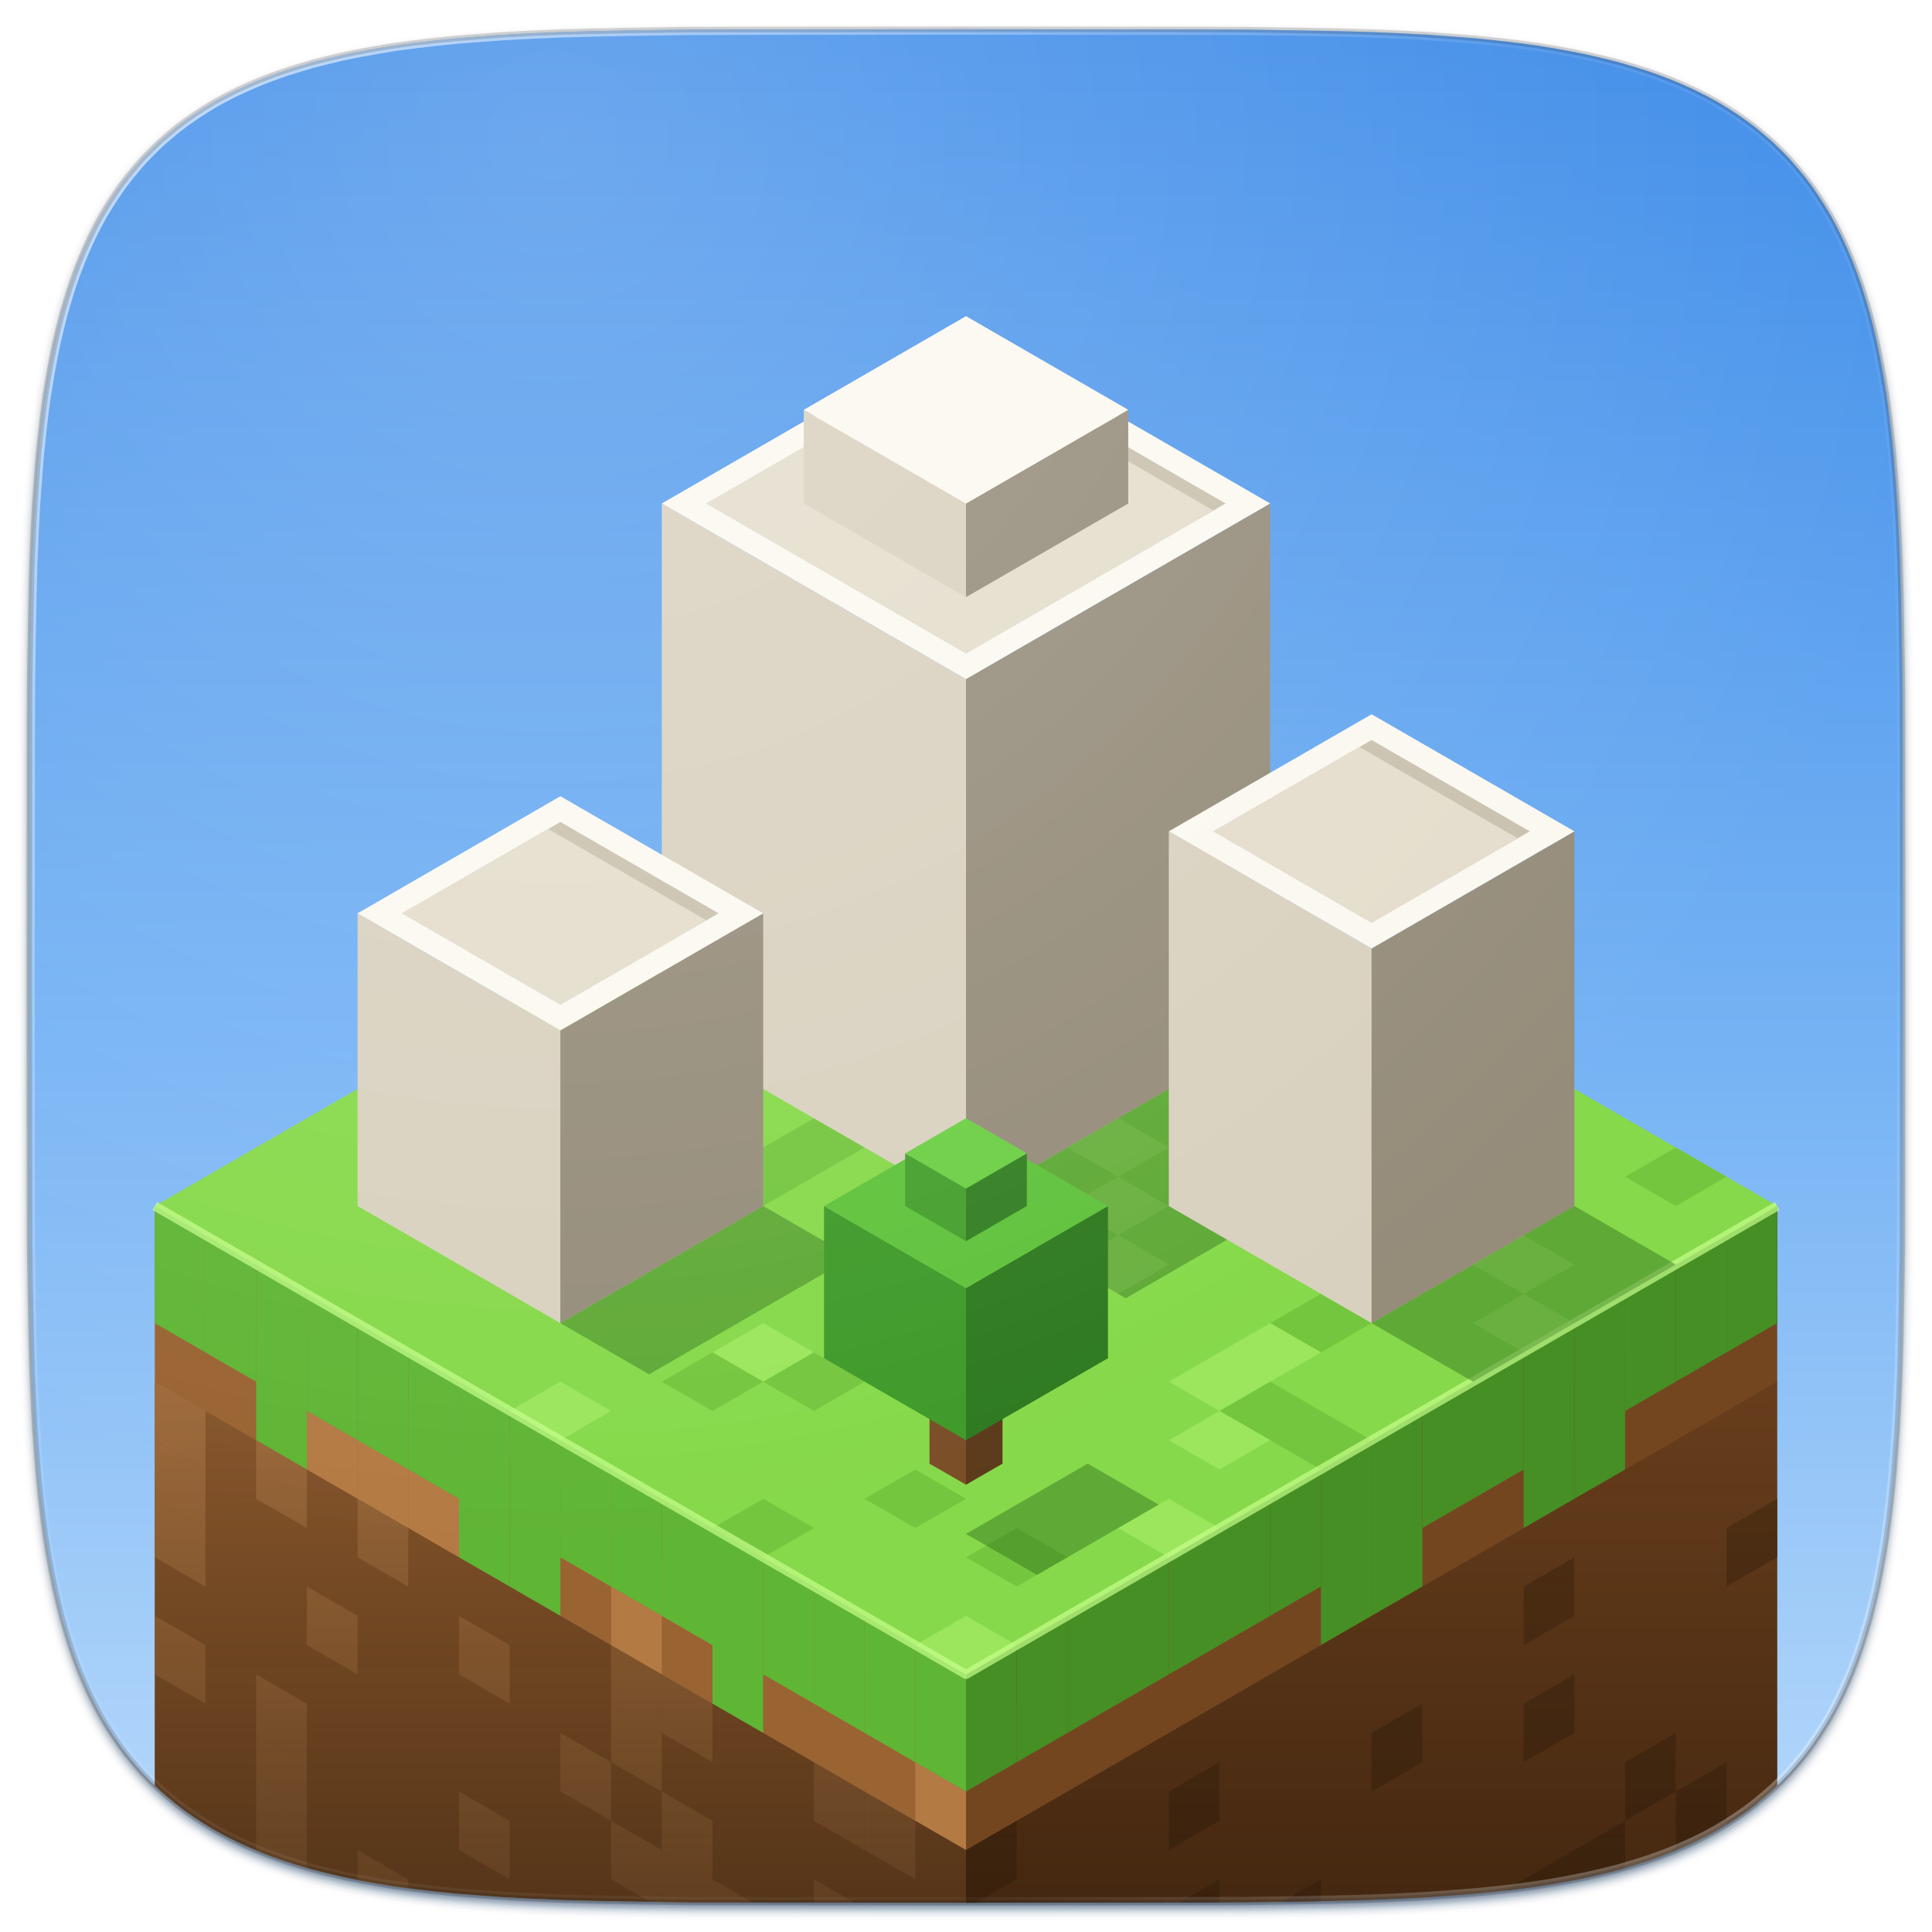
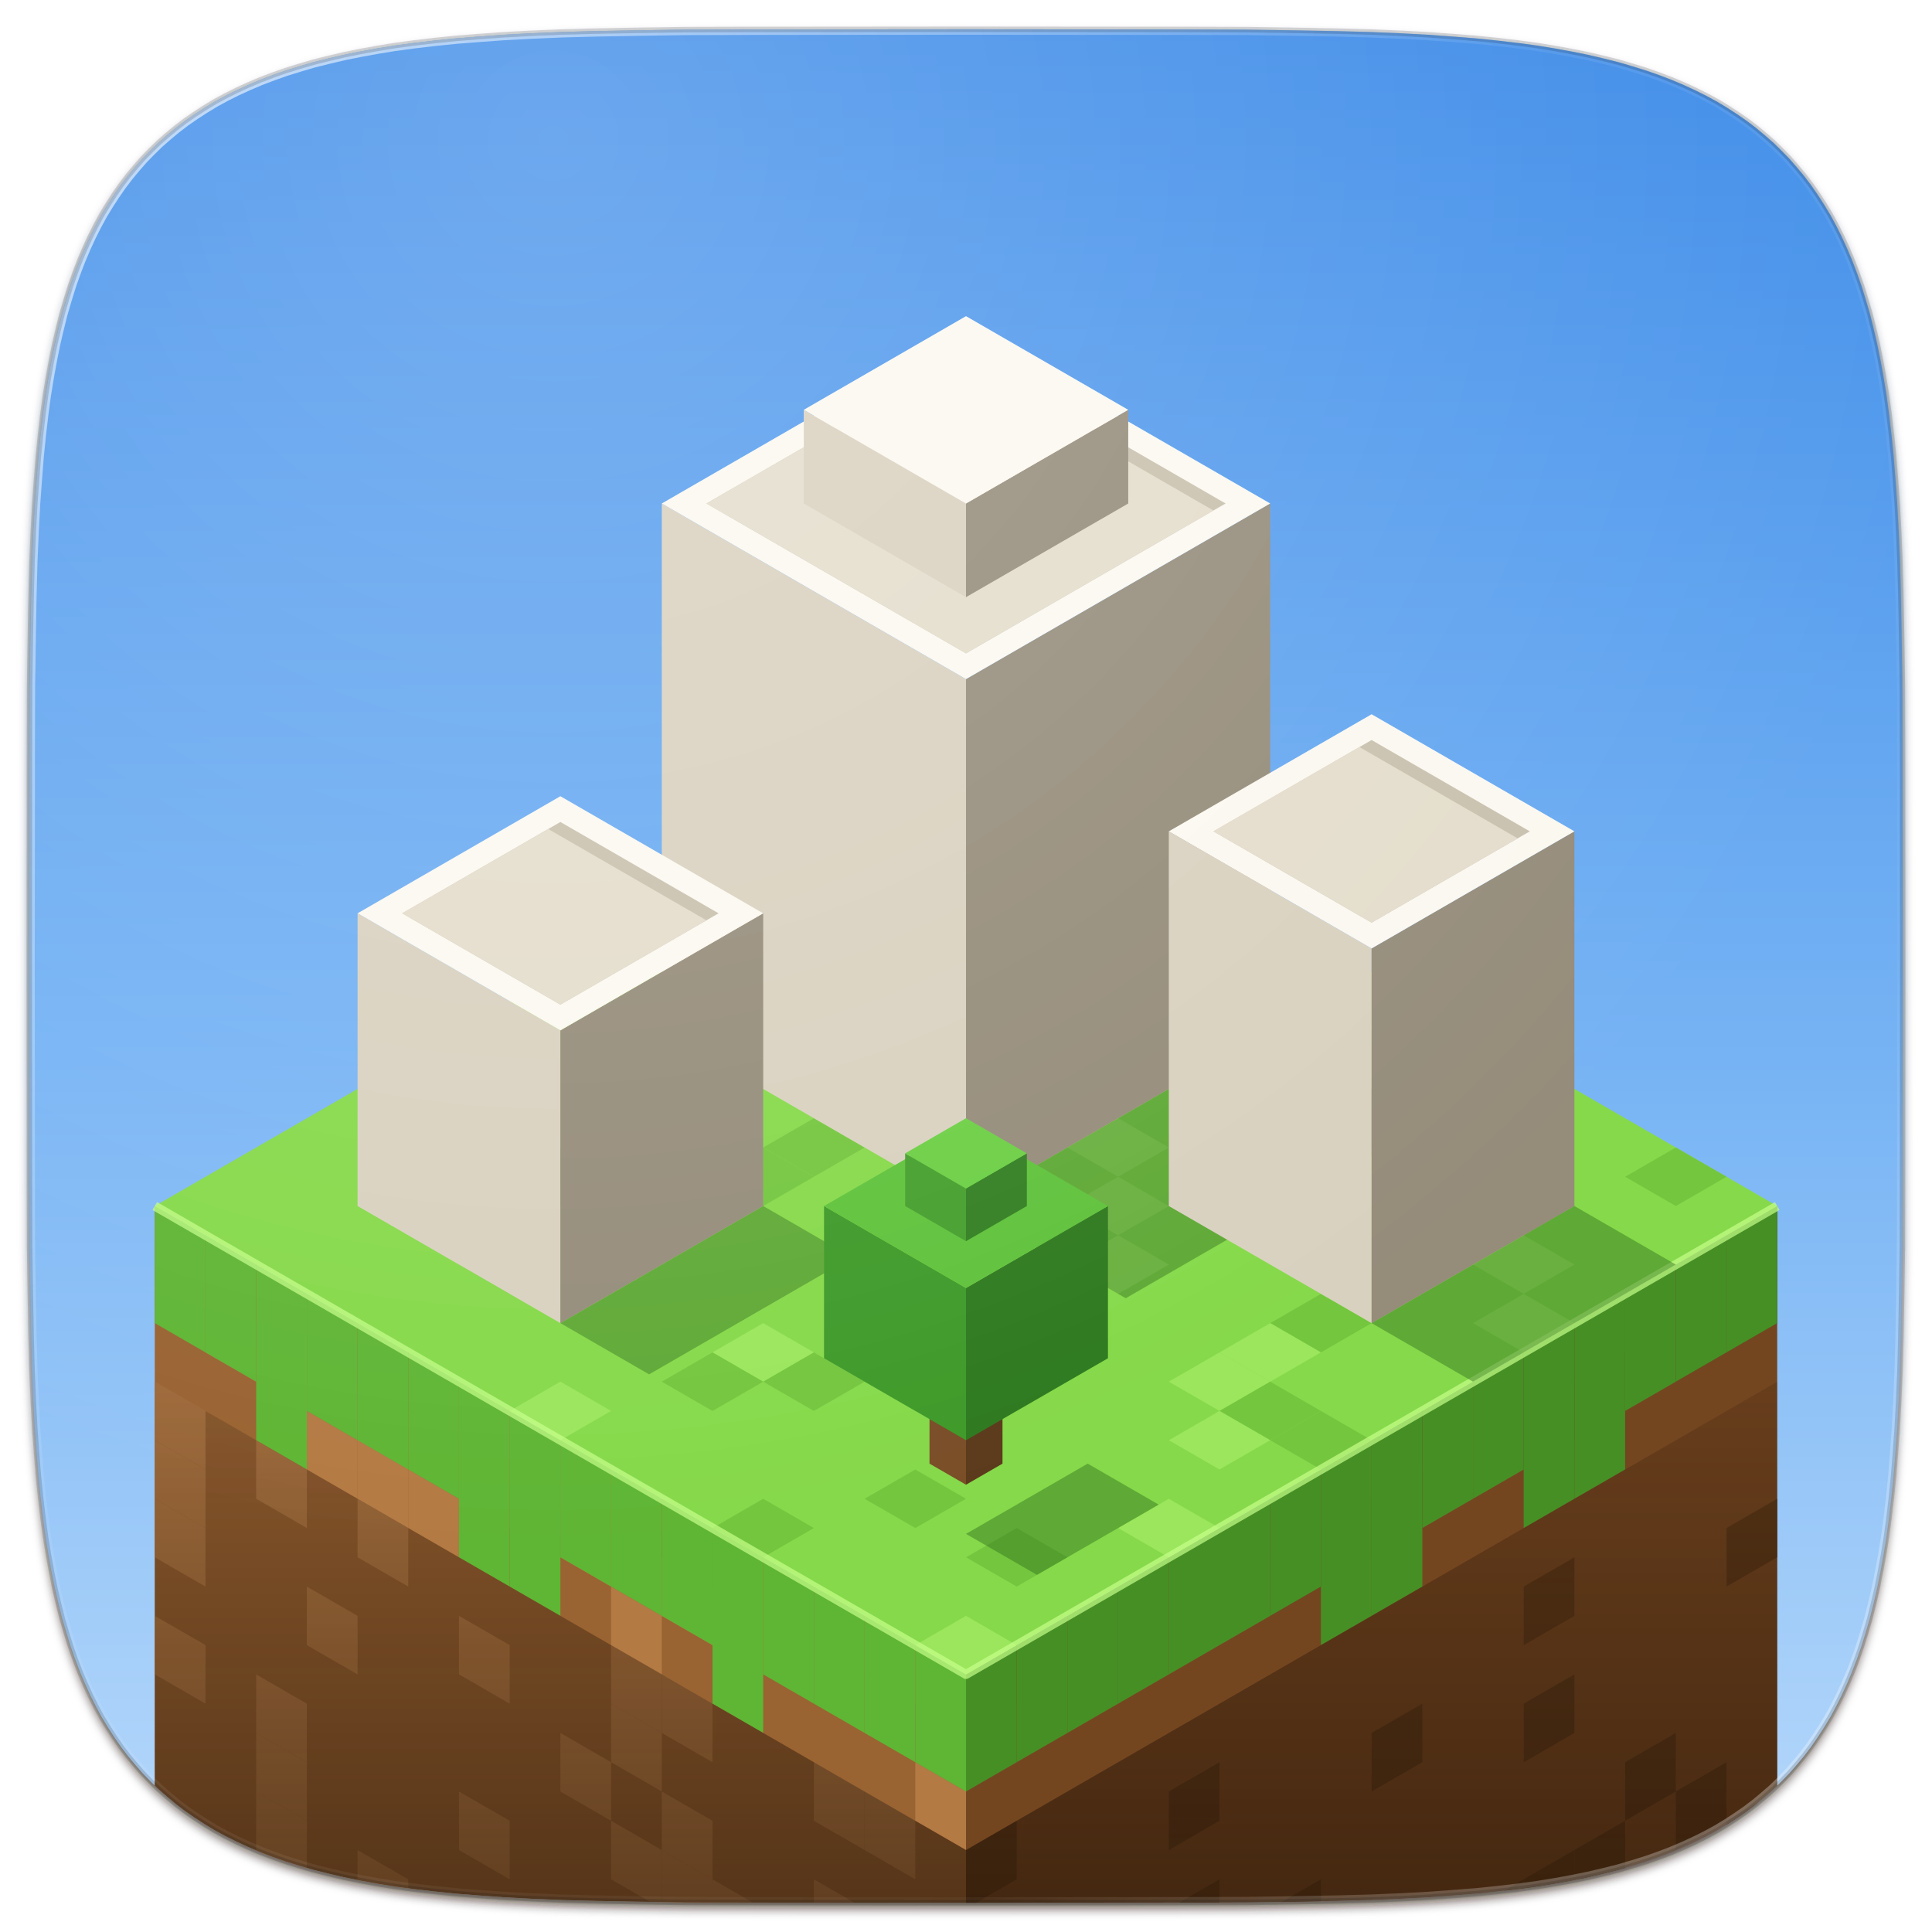
<svg xmlns="http://www.w3.org/2000/svg" width="256" height="256" viewBox="-16 -16 1056 1056" role="img" aria-labelledby="title description">
  <defs>
    <path id="sq" d="M1024.0,512.0 L1023.9,628.2 L1023.8,665.3 L1023.4,692.3 L1023.0,714.2 L1022.5,733.0 L1021.8,749.6 L1021.0,764.6 L1020.0,778.3 L1019.0,791.0 L1017.8,802.7 L1016.5,813.8 L1015.1,824.2 L1013.5,834.0 L1011.8,843.3 L1010.0,852.2 L1008.0,860.7 L1006.0,868.7 L1003.7,876.5 L1001.4,883.9 L998.9,891.0 L996.3,897.8 L993.5,904.4 L990.6,910.7 L987.6,916.7 L984.4,922.6 L981.0,928.2 L977.5,933.6 L973.9,938.8 L970.1,943.8 L966.1,948.6 L962.0,953.3 L957.7,957.7 L953.3,962.0 L948.6,966.1 L943.8,970.1 L938.8,973.9 L933.6,977.5 L928.2,981.0 L922.6,984.4 L916.7,987.6 L910.7,990.6 L904.4,993.5 L897.8,996.3 L891.0,998.9 L883.9,1001.4 L876.5,1003.7 L868.7,1006.0 L860.7,1008.0 L852.2,1010.0 L843.3,1011.8 L834.0,1013.5 L824.2,1015.1 L813.8,1016.5 L802.7,1017.8 L791.0,1019.0 L778.3,1020.0 L764.6,1021.0 L749.6,1021.8 L733.0,1022.5 L714.2,1023.0 L692.3,1023.4 L665.3,1023.8 L628.2,1023.9 L512.0,1024.0 L395.8,1023.9 L358.7,1023.8 L331.7,1023.4 L309.8,1023.0 L291.0,1022.5 L274.4,1021.8 L259.4,1021.0 L245.7,1020.0 L233.0,1019.0 L221.3,1017.8 L210.2,1016.5 L199.8,1015.1 L190.0,1013.5 L180.7,1011.8 L171.8,1010.0 L163.3,1008.0 L155.3,1006.0 L147.5,1003.7 L140.1,1001.4 L133.0,998.9 L126.2,996.3 L119.6,993.5 L113.3,990.6 L107.3,987.6 L101.4,984.4 L95.8,981.0 L90.4,977.5 L85.2,973.9 L80.2,970.1 L75.4,966.1 L70.7,962.0 L66.3,957.7 L62.0,953.3 L57.9,948.6 L53.9,943.8 L50.1,938.8 L46.5,933.6 L43.0,928.2 L39.6,922.6 L36.4,916.7 L33.4,910.7 L30.5,904.4 L27.7,897.8 L25.1,891.0 L22.6,883.9 L20.3,876.5 L18.0,868.7 L16.0,860.7 L14.0,852.2 L12.2,843.3 L10.5,834.0 L8.9,824.2 L7.5,813.8 L6.2,802.7 L5.0,791.0 L4.0,778.3 L3.0,764.6 L2.2,749.6 L1.5,733.0 L1.0,714.2 L0.6,692.3 L0.2,665.3 L0.1,628.2 L0.0,512.0 L0.1,395.8 L0.2,358.7 L0.6,331.7 L1.0,309.8 L1.5,291.0 L2.2,274.4 L3.0,259.4 L4.0,245.7 L5.0,233.0 L6.2,221.3 L7.5,210.2 L8.9,199.8 L10.5,190.0 L12.2,180.7 L14.0,171.8 L16.0,163.3 L18.0,155.3 L20.3,147.5 L22.6,140.1 L25.1,133.0 L27.7,126.2 L30.5,119.6 L33.4,113.3 L36.4,107.3 L39.6,101.4 L43.0,95.8 L46.5,90.4 L50.1,85.2 L53.9,80.2 L57.9,75.4 L62.0,70.7 L66.3,66.3 L70.7,62.0 L75.4,57.9 L80.2,53.9 L85.2,50.1 L90.4,46.5 L95.8,43.0 L101.4,39.6 L107.3,36.4 L113.3,33.4 L119.6,30.5 L126.2,27.7 L133.0,25.1 L140.1,22.6 L147.5,20.3 L155.3,18.0 L163.3,16.0 L171.8,14.0 L180.7,12.2 L190.0,10.5 L199.8,8.9 L210.2,7.5 L221.3,6.2 L233.0,5.0 L245.7,4.0 L259.4,3.0 L274.4,2.2 L291.0,1.5 L309.8,1.0 L331.7,0.6 L358.7,0.2 L395.8,0.1 L512.0,0.0 L628.2,0.1 L665.3,0.2 L692.3,0.6 L714.2,1.0 L733.0,1.5 L749.6,2.2 L764.6,3.0 L778.3,4.0 L791.0,5.0 L802.7,6.2 L813.8,7.5 L824.2,8.9 L834.0,10.5 L843.3,12.2 L852.2,14.0 L860.7,16.0 L868.7,18.0 L876.5,20.3 L883.9,22.6 L891.0,25.1 L897.8,27.7 L904.4,30.5 L910.7,33.4 L916.7,36.4 L922.6,39.6 L928.2,43.0 L933.6,46.5 L938.8,50.1 L943.8,53.9 L948.6,57.9 L953.3,62.0 L957.7,66.3 L962.0,70.7 L966.1,75.4 L970.1,80.2 L973.9,85.2 L977.5,90.4 L981.0,95.8 L984.4,101.4 L987.6,107.3 L990.6,113.3 L993.5,119.6 L996.3,126.2 L998.9,133.0 L1001.4,140.1 L1003.7,147.5 L1006.0,155.3 L1008.0,163.3 L1010.0,171.8 L1011.8,180.7 L1013.5,190.0 L1015.1,199.8 L1016.5,210.2 L1017.8,221.3 L1019.0,233.0 L1020.0,245.7 L1021.0,259.4 L1021.8,274.4 L1022.5,291.0 L1023.0,309.8 L1023.4,331.7 L1023.8,358.7 L1023.9,395.8Z" />
    <clipPath id="tile">
      <use href="#sq" />
    </clipPath>
    <radialGradient id="sheen" cx=".28" cy=".06" r=".75">
      <stop offset="0" stop-color="#fff" stop-opacity=".22" />
      <stop offset="1" stop-color="#fff" stop-opacity="0" />
    </radialGradient>
    <linearGradient id="tileRim" x1="0" y1="0" x2="1" y2="1">
      <stop offset="0" stop-color="#fff" stop-opacity=".7" />
      <stop offset=".4" stop-color="#fff" stop-opacity=".08" />
      <stop offset=".75" stop-color="#fff" stop-opacity=".04" />
      <stop offset="1" stop-color="#fff" stop-opacity=".4" />
    </linearGradient>
+     <linearGradient id="ambientTint" gradientUnits="userSpaceOnUse" x1="0" y1="0" x2="0" y2="1024">
+       <stop offset=".6" stop-color="#2C64A8" />
+       <stop offset=".85" stop-color="#3A2614" />
+     </linearGradient>
+     <linearGradient id="contactTint" gradientUnits="userSpaceOnUse" x1="0" y1="0" x2="0" y2="1024">
+       <stop offset=".6" stop-color="#0E2A4E" />
+       <stop offset=".85" stop-color="#1E0F04" />
+     </linearGradient>
    <filter id="ambient" filterUnits="userSpaceOnUse" x="-16" y="-16" width="1056" height="1056">
      <feGaussianBlur stdDeviation="6" />
    </filter>
    <filter id="contact" filterUnits="userSpaceOnUse" x="-16" y="-16" width="1056" height="1056">
      <feGaussianBlur stdDeviation="3" />
    </filter>
    <filter id="blur" x="-50%" y="-50%" width="200%" height="200%">
      <feGaussianBlur stdDeviation="14" />
    </filter>
    <linearGradient id="sky" x1="0" y1="0" x2="0" y2="1">
      <stop stop-color="#3D8BE8" />
      <stop offset=".55" stop-color="#76B3F4" />
      <stop offset="1" stop-color="#B9DAFB" />
    </linearGradient>
    <linearGradient id="deep" gradientUnits="userSpaceOnUse" x1="0" y1="640" x2="0" y2="1024">
      <stop stop-color="#1E0F04" stop-opacity="0" />
      <stop offset="1" stop-color="#1E0F04" stop-opacity=".55" />
    </linearGradient>
    <radialGradient id="glow" cx=".5" cy=".62" r=".5">
      <stop stop-color="#FFD27A" stop-opacity=".35" />
      <stop offset="1" stop-color="#FFD27A" stop-opacity="0" />
    </radialGradient>
  </defs>
-   <use href="#sq" fill="#2C64A8" opacity=".9" filter="url(#ambient)" transform="translate(512 512) scale(0.98) translate(-512 -512) translate(0 5)" />
-   <use href="#sq" fill="#0E2A4E" opacity=".6" filter="url(#contact)" transform="translate(0 3)" />
+   <use href="#sq" fill="url(#ambientTint)" opacity=".9" filter="url(#ambient)" transform="translate(512 512) scale(0.98) translate(-512 -512) translate(0 5)" />
+   <use href="#sq" fill="url(#contactTint)" opacity=".6" filter="url(#contact)" transform="translate(0 3)" />
  <g clip-path="url(#tile)">
    <rect width="1024" height="1024" fill="url(#sky)" />
    <polygon points="68.59,643.20 512.00,899.20 512.00,1411.20 68.59,1155.20" fill="#9A6332" />
    <polygon points="955.41,643.20 512.00,899.20 512.00,1411.20 955.41,1155.20" fill="#744620" />
    <polygon points="955.41,643.20 927.69,659.20 927.69,691.20 955.41,675.20" fill="#5C3818" />
    <polygon points="955.41,675.20 927.69,691.20 927.69,723.20 955.41,707.20" fill="#5C3818" />
    <polygon points="68.59,739.20 96.31,755.20 96.31,787.20 68.59,771.20" fill="#B47A44" />
    <polygon points="68.59,771.20 96.31,787.20 96.31,819.20 68.59,803.20" fill="#B47A44" />
    <polygon points="68.59,803.20 96.31,819.20 96.31,851.20 68.59,835.20" fill="#B47A44" />
    <polygon points="955.41,803.20 927.69,819.20 927.69,851.20 955.41,835.20" fill="#5C3818" />
    <polygon points="68.59,867.20 96.31,883.20 96.31,915.20 68.59,899.20" fill="#B47A44" />
    <polygon points="955.41,963.20 927.69,979.20 927.69,1011.20 955.41,995.20" fill="#5C3818" />
    <polygon points="68.59,1027.20 96.31,1043.20 96.31,1075.20 68.59,1059.20" fill="#B47A44" />
    <polygon points="955.41,1027.20 927.69,1043.20 927.69,1075.20 955.41,1059.20" fill="#5C3818" />
    <polygon points="68.59,1091.20 96.31,1107.20 96.31,1139.20 68.59,1123.20" fill="#B47A44" />
    <polygon points="927.69,659.20 899.98,675.20 899.98,707.20 927.69,691.20" fill="#5C3818" />
    <polygon points="96.31,691.20 124.02,707.20 124.02,739.20 96.31,723.20" fill="#B47A44" />
    <polygon points="927.69,691.20 899.98,707.20 899.98,739.20 927.69,723.20" fill="#5C3818" />
    <polygon points="927.69,947.20 899.98,963.20 899.98,995.20 927.69,979.20" fill="#5C3818" />
    <polygon points="96.31,1011.20 124.02,1027.20 124.02,1059.20 96.31,1043.20" fill="#B47A44" />
    <polygon points="96.31,1043.20 124.02,1059.20 124.02,1091.20 96.31,1075.20" fill="#B47A44" />
    <polygon points="124.02,771.20 151.73,787.20 151.73,819.20 124.02,803.20" fill="#B47A44" />
    <polygon points="124.02,899.20 151.73,915.20 151.73,947.20 124.02,931.20" fill="#B47A44" />
    <polygon points="124.02,931.20 151.73,947.20 151.73,979.20 124.02,963.20" fill="#B47A44" />
    <polygon points="899.98,931.20 872.27,947.20 872.27,979.20 899.98,963.20" fill="#5C3818" />
    <polygon points="124.02,963.20 151.73,979.20 151.73,1011.20 124.02,995.20" fill="#B47A44" />
    <polygon points="124.02,995.20 151.73,1011.20 151.73,1043.20 124.02,1027.20" fill="#B47A44" />
    <polygon points="124.02,1059.20 151.73,1075.20 151.73,1107.20 124.02,1091.20" fill="#B47A44" />
    <polygon points="872.27,723.20 844.55,739.20 844.55,771.20 872.27,755.20" fill="#5C3818" />
    <polygon points="151.73,755.20 179.45,771.20 179.45,803.20 151.73,787.20" fill="#B47A44" />
    <polygon points="151.73,851.20 179.45,867.20 179.45,899.20 151.73,883.20" fill="#B47A44" />
    <polygon points="872.27,979.20 844.55,995.20 844.55,1027.20 872.27,1011.20" fill="#5C3818" />
    <polygon points="151.73,1107.20 179.45,1123.20 179.45,1155.20 151.73,1139.20" fill="#B47A44" />
    <polygon points="151.73,1139.20 179.45,1155.20 179.45,1187.20 151.73,1171.20" fill="#B47A44" />
    <polygon points="872.27,1139.20 844.55,1155.20 844.55,1187.20 872.27,1171.20" fill="#5C3818" />
    <polygon points="151.73,1171.20 179.45,1187.20 179.45,1219.20 151.73,1203.20" fill="#B47A44" />
    <polygon points="872.27,1171.20 844.55,1187.20 844.55,1219.20 872.27,1203.20" fill="#5C3818" />
    <polygon points="844.55,707.20 816.84,723.20 816.84,755.20 844.55,739.20" fill="#5C3818" />
    <polygon points="179.45,739.20 207.16,755.20 207.16,787.20 179.45,771.20" fill="#B47A44" />
    <polygon points="844.55,739.20 816.84,755.20 816.84,787.20 844.55,771.20" fill="#5C3818" />
    <polygon points="179.45,771.20 207.16,787.20 207.16,819.20 179.45,803.20" fill="#B47A44" />
    <polygon points="179.45,803.20 207.16,819.20 207.16,851.20 179.45,835.20" fill="#B47A44" />
    <polygon points="844.55,835.20 816.84,851.20 816.84,883.20 844.55,867.20" fill="#5C3818" />
    <polygon points="844.55,899.20 816.84,915.20 816.84,947.20 844.55,931.20" fill="#5C3818" />
    <polygon points="179.45,995.20 207.16,1011.20 207.16,1043.20 179.45,1027.20" fill="#B47A44" />
    <polygon points="844.55,995.20 816.84,1011.20 816.84,1043.20 844.55,1027.20" fill="#5C3818" />
    <polygon points="844.55,1059.20 816.84,1075.20 816.84,1107.20 844.55,1091.20" fill="#5C3818" />
    <polygon points="179.45,1091.20 207.16,1107.20 207.16,1139.20 179.45,1123.20" fill="#B47A44" />
    <polygon points="844.55,1123.20 816.84,1139.20 816.84,1171.20 844.55,1155.20" fill="#5C3818" />
    <polygon points="844.55,1155.20 816.84,1171.20 816.84,1203.20 844.55,1187.20" fill="#5C3818" />
    <polygon points="207.16,787.20 234.87,803.20 234.87,835.20 207.16,819.20" fill="#B47A44" />
    <polygon points="816.84,1011.20 789.13,1027.20 789.13,1059.20 816.84,1043.20" fill="#5C3818" />
    <polygon points="207.16,1043.20 234.87,1059.20 234.87,1091.20 207.16,1075.20" fill="#B47A44" />
    <polygon points="234.87,739.20 262.58,755.20 262.58,787.20 234.87,771.20" fill="#B47A44" />
    <polygon points="789.13,739.20 761.42,755.20 761.42,787.20 789.13,771.20" fill="#5C3818" />
    <polygon points="234.87,867.20 262.58,883.20 262.58,915.20 234.87,899.20" fill="#B47A44" />
    <polygon points="234.87,963.20 262.58,979.20 262.58,1011.20 234.87,995.20" fill="#B47A44" />
    <polygon points="789.13,1091.20 761.42,1107.20 761.42,1139.20 789.13,1123.20" fill="#5C3818" />
    <polygon points="234.87,1123.20 262.58,1139.20 262.58,1171.20 234.87,1155.20" fill="#B47A44" />
    <polygon points="789.13,1123.20 761.42,1139.20 761.42,1171.20 789.13,1155.20" fill="#5C3818" />
    <polygon points="234.87,1187.20 262.58,1203.20 262.58,1235.20 234.87,1219.20" fill="#B47A44" />
    <polygon points="262.58,787.20 290.30,803.20 290.30,835.20 262.58,819.20" fill="#B47A44" />
    <polygon points="761.42,787.20 733.70,803.20 733.70,835.20 761.42,819.20" fill="#5C3818" />
    <polygon points="761.42,915.20 733.70,931.20 733.70,963.20 761.42,947.20" fill="#5C3818" />
    <polygon points="262.58,1043.20 290.30,1059.20 290.30,1091.20 262.58,1075.20" fill="#B47A44" />
    <polygon points="761.42,1203.20 733.70,1219.20 733.70,1251.20 761.42,1235.20" fill="#5C3818" />
    <polygon points="761.42,1235.20 733.70,1251.20 733.70,1283.20 761.42,1267.20" fill="#5C3818" />
    <polygon points="290.30,771.20 318.01,787.20 318.01,819.20 290.30,803.20" fill="#B47A44" />
    <polygon points="290.30,803.20 318.01,819.20 318.01,851.20 290.30,835.20" fill="#B47A44" />
    <polygon points="290.30,931.20 318.01,947.20 318.01,979.20 290.30,963.20" fill="#B47A44" />
    <polygon points="705.99,819.20 678.28,835.20 678.28,867.20 705.99,851.20" fill="#5C3818" />
    <polygon points="318.01,851.20 345.72,867.20 345.72,899.20 318.01,883.20" fill="#B47A44" />
    <polygon points="318.01,883.20 345.72,899.20 345.72,931.20 318.01,915.20" fill="#B47A44" />
    <polygon points="318.01,915.20 345.72,931.20 345.72,963.20 318.01,947.20" fill="#B47A44" />
    <polygon points="318.01,979.20 345.72,995.20 345.72,1027.20 318.01,1011.20" fill="#B47A44" />
    <polygon points="705.99,1011.20 678.28,1027.20 678.28,1059.20 705.99,1043.20" fill="#5C3818" />
    <polygon points="318.01,1075.20 345.72,1091.20 345.72,1123.20 318.01,1107.20" fill="#B47A44" />
    <polygon points="318.01,1171.20 345.72,1187.20 345.72,1219.20 318.01,1203.20" fill="#B47A44" />
    <polygon points="318.01,1235.20 345.72,1251.20 345.72,1283.20 318.01,1267.20" fill="#B47A44" />
    <polygon points="705.99,1267.20 678.28,1283.20 678.28,1315.20 705.99,1299.20" fill="#5C3818" />
    <polygon points="345.72,835.20 373.44,851.20 373.44,883.20 345.72,867.20" fill="#B47A44" />
    <polygon points="345.72,899.20 373.44,915.20 373.44,947.20 345.72,931.20" fill="#B47A44" />
    <polygon points="345.72,963.20 373.44,979.20 373.44,1011.20 345.72,995.20" fill="#B47A44" />
    <polygon points="345.72,995.20 373.44,1011.20 373.44,1043.20 345.72,1027.20" fill="#B47A44" />
    <polygon points="678.28,1027.20 650.56,1043.20 650.56,1075.20 678.28,1059.20" fill="#5C3818" />
    <polygon points="345.72,1123.20 373.44,1139.20 373.44,1171.20 345.72,1155.20" fill="#B47A44" />
    <polygon points="345.72,1187.20 373.44,1203.20 373.44,1235.20 345.72,1219.20" fill="#B47A44" />
    <polygon points="678.28,1187.20 650.56,1203.20 650.56,1235.20 678.28,1219.20" fill="#5C3818" />
    <polygon points="345.72,1251.20 373.44,1267.20 373.44,1299.20 345.72,1283.20" fill="#B47A44" />
    <polygon points="373.44,819.20 401.15,835.20 401.15,867.20 373.44,851.20" fill="#B47A44" />
    <polygon points="373.44,851.20 401.15,867.20 401.15,899.20 373.44,883.20" fill="#B47A44" />
    <polygon points="650.56,947.20 622.85,963.20 622.85,995.20 650.56,979.20" fill="#5C3818" />
    <polygon points="373.44,1011.20 401.15,1027.20 401.15,1059.20 373.44,1043.20" fill="#B47A44" />
    <polygon points="650.56,1011.20 622.85,1027.20 622.85,1059.20 650.56,1043.20" fill="#5C3818" />
    <polygon points="373.44,1043.20 401.15,1059.20 401.15,1091.20 373.44,1075.20" fill="#B47A44" />
    <polygon points="650.56,1043.20 622.85,1059.20 622.85,1091.20 650.56,1075.20" fill="#5C3818" />
    <polygon points="650.56,1139.20 622.85,1155.20 622.85,1187.20 650.56,1171.20" fill="#5C3818" />
    <polygon points="650.56,1171.20 622.85,1187.20 622.85,1219.20 650.56,1203.20" fill="#5C3818" />
    <polygon points="650.56,1203.20 622.85,1219.20 622.85,1251.20 650.56,1235.20" fill="#5C3818" />
    <polygon points="373.44,1267.20 401.15,1283.20 401.15,1315.20 373.44,1299.20" fill="#B47A44" />
    <polygon points="650.56,1299.20 622.85,1315.20 622.85,1347.20 650.56,1331.20" fill="#5C3818" />
    <polygon points="401.15,1059.20 428.86,1075.20 428.86,1107.20 401.15,1091.20" fill="#B47A44" />
    <polygon points="622.85,1059.20 595.14,1075.20 595.14,1107.20 622.85,1091.20" fill="#5C3818" />
    <polygon points="401.15,1091.20 428.86,1107.20 428.86,1139.20 401.15,1123.20" fill="#B47A44" />
    <polygon points="622.85,1123.20 595.14,1139.20 595.14,1171.20 622.85,1155.20" fill="#5C3818" />
    <polygon points="401.15,1155.20 428.86,1171.20 428.86,1203.20 401.15,1187.20" fill="#B47A44" />
    <polygon points="401.15,1283.20 428.86,1299.20 428.86,1331.20 401.15,1315.20" fill="#B47A44" />
    <polygon points="428.86,947.20 456.57,963.20 456.57,995.20 428.86,979.20" fill="#B47A44" />
    <polygon points="428.86,1011.20 456.57,1027.20 456.57,1059.20 428.86,1043.20" fill="#B47A44" />
    <polygon points="428.86,1043.20 456.57,1059.20 456.57,1091.20 428.86,1075.20" fill="#B47A44" />
    <polygon points="428.86,1075.20 456.57,1091.20 456.57,1123.20 428.86,1107.20" fill="#B47A44" />
    <polygon points="428.86,1107.20 456.57,1123.20 456.57,1155.20 428.86,1139.20" fill="#B47A44" />
    <polygon points="595.14,1107.20 567.43,1123.20 567.43,1155.20 595.14,1139.20" fill="#5C3818" />
    <polygon points="595.14,1299.20 567.43,1315.20 567.43,1347.20 595.14,1331.20" fill="#5C3818" />
    <polygon points="456.57,867.20 484.29,883.20 484.29,915.20 456.57,899.20" fill="#B47A44" />
    <polygon points="456.57,963.20 484.29,979.20 484.29,1011.20 456.57,995.20" fill="#B47A44" />
    <polygon points="567.43,1123.20 539.71,1139.20 539.71,1171.20 567.43,1155.20" fill="#5C3818" />
    <polygon points="456.57,1155.20 484.29,1171.20 484.29,1203.20 456.57,1187.20" fill="#B47A44" />
    <polygon points="456.57,1187.20 484.29,1203.20 484.29,1235.20 456.57,1219.20" fill="#B47A44" />
    <polygon points="567.43,1283.20 539.71,1299.20 539.71,1331.20 567.43,1315.20" fill="#5C3818" />
    <polygon points="539.71,883.20 512.00,899.20 512.00,931.20 539.71,915.20" fill="#5C3818" />
    <polygon points="484.29,947.20 512.00,963.20 512.00,995.20 484.29,979.20" fill="#B47A44" />
    <polygon points="539.71,979.20 512.00,995.20 512.00,1027.20 539.71,1011.20" fill="#5C3818" />
    <polygon points="539.71,1139.20 512.00,1155.20 512.00,1187.20 539.71,1171.20" fill="#5C3818" />
    <polygon points="484.29,1171.20 512.00,1187.20 512.00,1219.20 484.29,1203.20" fill="#B47A44" />
    <polygon points="539.71,1235.20 512.00,1251.20 512.00,1283.20 539.71,1267.20" fill="#5C3818" />
    <polygon points="484.29,1267.20 512.00,1283.20 512.00,1315.20 484.29,1299.20" fill="#B47A44" />
    <polygon points="68.59,643.20 96.31,659.20 96.31,723.20 68.59,707.20" fill="#5FB534" />
    <polygon points="955.41,643.20 927.69,659.20 927.69,723.20 955.41,707.20" fill="#468F25" />
    <polygon points="96.31,659.20 124.02,675.20 124.02,739.20 96.31,723.20" fill="#5FB534" />
    <polygon points="927.69,659.20 899.98,675.20 899.98,739.20 927.69,723.20" fill="#468F25" />
    <polygon points="124.02,675.20 151.73,691.20 151.73,787.20 124.02,771.20" fill="#5FB534" />
    <polygon points="899.98,675.20 872.27,691.20 872.27,755.20 899.98,739.20" fill="#468F25" />
    <polygon points="151.73,691.20 179.45,707.20 179.45,771.20 151.73,755.20" fill="#5FB534" />
    <polygon points="872.27,691.20 844.55,707.20 844.55,803.20 872.27,787.20" fill="#468F25" />
    <polygon points="179.45,707.20 207.16,723.20 207.16,787.20 179.45,771.20" fill="#5FB534" />
    <polygon points="844.55,707.20 816.84,723.20 816.84,819.20 844.55,803.20" fill="#468F25" />
    <polygon points="207.16,723.20 234.87,739.20 234.87,803.20 207.16,787.20" fill="#5FB534" />
    <polygon points="816.84,723.20 789.13,739.20 789.13,803.20 816.84,787.20" fill="#468F25" />
    <polygon points="234.87,739.20 262.58,755.20 262.58,851.20 234.87,835.20" fill="#5FB534" />
    <polygon points="789.13,739.20 761.42,755.20 761.42,819.20 789.13,803.20" fill="#468F25" />
    <polygon points="262.58,755.20 290.30,771.20 290.30,867.20 262.58,851.20" fill="#5FB534" />
    <polygon points="761.42,755.20 733.70,771.20 733.70,867.20 761.42,851.20" fill="#468F25" />
    <polygon points="290.30,771.20 318.01,787.20 318.01,851.20 290.30,835.20" fill="#5FB534" />
    <polygon points="733.70,771.20 705.99,787.20 705.99,883.20 733.70,867.20" fill="#468F25" />
    <polygon points="318.01,787.20 345.72,803.20 345.72,867.20 318.01,851.20" fill="#5FB534" />
    <polygon points="705.99,787.20 678.28,803.20 678.28,867.20 705.99,851.20" fill="#468F25" />
    <polygon points="345.72,803.20 373.44,819.20 373.44,883.20 345.72,867.20" fill="#5FB534" />
    <polygon points="678.28,803.20 650.56,819.20 650.56,883.20 678.28,867.20" fill="#468F25" />
    <polygon points="373.44,819.20 401.15,835.20 401.15,931.20 373.44,915.20" fill="#5FB534" />
    <polygon points="650.56,819.20 622.85,835.20 622.85,899.20 650.56,883.20" fill="#468F25" />
    <polygon points="401.15,835.20 428.86,851.20 428.86,915.20 401.15,899.20" fill="#5FB534" />
    <polygon points="622.85,835.20 595.14,851.20 595.14,915.20 622.85,899.20" fill="#468F25" />
    <polygon points="428.86,851.20 456.57,867.20 456.57,931.20 428.86,915.20" fill="#5FB534" />
    <polygon points="595.14,851.20 567.43,867.20 567.43,931.20 595.14,915.20" fill="#468F25" />
    <polygon points="456.57,867.20 484.29,883.20 484.29,947.20 456.57,931.20" fill="#5FB534" />
    <polygon points="567.43,867.20 539.71,883.20 539.71,947.20 567.43,931.20" fill="#468F25" />
    <polygon points="484.29,883.20 512.00,899.20 512.00,963.20 484.29,947.20" fill="#5FB534" />
    <polygon points="539.71,883.20 512.00,899.20 512.00,963.20 539.71,947.20" fill="#468F25" />
    <polygon points="68.59,739.20 512.00,995.20 512.00,1411.20 68.59,1155.20" fill="url(#deep)" />
    <polygon points="955.41,739.20 512.00,995.20 512.00,1411.20 955.41,1155.20" fill="url(#deep)" />
    <polygon points="512.00,387.20 955.41,643.20 512.00,899.20 68.59,643.20" fill="#86D94A" />
    <polygon points="484.29,403.20 512.00,419.20 484.29,435.20 456.57,419.20" fill="#9BE65C" />
    <polygon points="428.86,435.20 456.57,451.20 428.86,467.20 401.15,451.20" fill="#74C63E" />
    <polygon points="345.72,483.20 373.44,499.20 345.72,515.20 318.01,499.20" fill="#9BE65C" />
    <polygon points="539.71,403.20 567.43,419.20 539.71,435.20 512.00,419.20" fill="#74C63E" />
    <polygon points="456.57,451.20 484.29,467.20 456.57,483.20 428.86,467.20" fill="#74C63E" />
    <polygon points="234.87,579.20 262.58,595.20 234.87,611.20 207.16,595.20" fill="#9BE65C" />
    <polygon points="207.16,595.20 234.87,611.20 207.16,627.20 179.45,611.20" fill="#9BE65C" />
    <polygon points="567.43,419.20 595.14,435.20 567.43,451.20 539.71,435.20" fill="#74C63E" />
    <polygon points="456.57,483.20 484.29,499.20 456.57,515.20 428.86,499.20" fill="#9BE65C" />
    <polygon points="373.44,531.20 401.15,547.20 373.44,563.20 345.72,547.20" fill="#74C63E" />
    <polygon points="512.00,483.20 539.71,499.20 512.00,515.20 484.29,499.20" fill="#9BE65C" />
    <polygon points="484.29,499.20 512.00,515.20 484.29,531.20 456.57,515.20" fill="#9BE65C" />
    <polygon points="290.30,611.20 318.01,627.20 290.30,643.20 262.58,627.20" fill="#74C63E" />
    <polygon points="484.29,531.20 512.00,547.20 484.29,563.20 456.57,547.20" fill="#9BE65C" />
    <polygon points="318.01,627.20 345.72,643.20 318.01,659.20 290.30,643.20" fill="#9BE65C" />
    <polygon points="262.58,659.20 290.30,675.20 262.58,691.20 234.87,675.20" fill="#74C63E" />
    <polygon points="428.86,595.20 456.57,611.20 428.86,627.20 401.15,611.20" fill="#74C63E" />
    <polygon points="401.15,611.20 428.86,627.20 401.15,643.20 373.44,627.20" fill="#74C63E" />
    <polygon points="650.56,499.20 678.28,515.20 650.56,531.20 622.85,515.20" fill="#74C63E" />
    <polygon points="622.85,515.20 650.56,531.20 622.85,547.20 595.14,531.20" fill="#74C63E" />
    <polygon points="595.14,531.20 622.85,547.20 595.14,563.20 567.43,547.20" fill="#9BE65C" />
    <polygon points="539.71,563.20 567.43,579.20 539.71,595.20 512.00,579.20" fill="#9BE65C" />
    <polygon points="705.99,499.20 733.70,515.20 705.99,531.20 678.28,515.20" fill="#9BE65C" />
    <polygon points="622.85,547.20 650.56,563.20 622.85,579.20 595.14,563.20" fill="#74C63E" />
    <polygon points="290.30,739.20 318.01,755.20 290.30,771.20 262.58,755.20" fill="#9BE65C" />
    <polygon points="733.70,515.20 761.42,531.20 733.70,547.20 705.99,531.20" fill="#9BE65C" />
    <polygon points="595.14,595.20 622.85,611.20 595.14,627.20 567.43,611.20" fill="#9BE65C" />
    <polygon points="401.15,707.20 428.86,723.20 401.15,739.20 373.44,723.20" fill="#9BE65C" />
    <polygon points="373.44,723.20 401.15,739.20 373.44,755.20 345.72,739.20" fill="#74C63E" />
    <polygon points="595.14,627.20 622.85,643.20 595.14,659.20 567.43,643.20" fill="#9BE65C" />
    <polygon points="428.86,723.20 456.57,739.20 428.86,755.20 401.15,739.20" fill="#74C63E" />
    <polygon points="789.13,547.20 816.84,563.20 789.13,579.20 761.42,563.20" fill="#9BE65C" />
    <polygon points="761.42,563.20 789.13,579.20 761.42,595.20 733.70,579.20" fill="#9BE65C" />
    <polygon points="595.14,659.20 622.85,675.20 595.14,691.20 567.43,675.20" fill="#9BE65C" />
    <polygon points="733.70,611.20 761.42,627.20 733.70,643.20 705.99,627.20" fill="#9BE65C" />
    <polygon points="512.00,739.20 539.71,755.20 512.00,771.20 484.29,755.20" fill="#9BE65C" />
    <polygon points="401.15,803.20 428.86,819.20 401.15,835.20 373.44,819.20" fill="#74C63E" />
    <polygon points="484.29,787.20 512.00,803.20 484.29,819.20 456.57,803.20" fill="#74C63E" />
    <polygon points="816.84,627.20 844.55,643.20 816.84,659.20 789.13,643.20" fill="#74C63E" />
    <polygon points="705.99,691.20 733.70,707.20 705.99,723.20 678.28,707.20" fill="#74C63E" />
    <polygon points="678.28,707.20 705.99,723.20 678.28,739.20 650.56,723.20" fill="#9BE65C" />
    <polygon points="650.56,723.20 678.28,739.20 650.56,755.20 622.85,739.20" fill="#9BE65C" />
    <polygon points="899.98,611.20 927.69,627.20 899.98,643.20 872.27,627.20" fill="#74C63E" />
    <polygon points="816.84,659.20 844.55,675.20 816.84,691.20 789.13,675.20" fill="#9BE65C" />
    <polygon points="678.28,739.20 705.99,755.20 678.28,771.20 650.56,755.20" fill="#74C63E" />
    <polygon points="650.56,755.20 678.28,771.20 650.56,787.20 622.85,771.20" fill="#9BE65C" />
    <polygon points="539.71,819.20 567.43,835.20 539.71,851.20 512.00,835.20" fill="#74C63E" />
    <polygon points="816.84,691.20 844.55,707.20 816.84,723.20 789.13,707.20" fill="#9BE65C" />
    <polygon points="705.99,755.20 733.70,771.20 705.99,787.20 678.28,771.20" fill="#74C63E" />
    <polygon points="622.85,803.20 650.56,819.20 622.85,835.20 595.14,819.20" fill="#9BE65C" />
    <polygon points="512.00,867.20 539.71,883.20 512.00,899.20 484.29,883.20" fill="#9BE65C" />
    <polyline points="68.59,643.20 512.00,899.20 955.41,643.20" fill="none" stroke="#C6FF8A" stroke-width="5" stroke-linejoin="round" opacity=".7" />
    <polygon points="678.28,547.20 765.57,597.60 599.30,693.60 512.00,643.20" fill="#2F6E1C" opacity=".45" />
    <polygon points="345.72,259.20 512.00,355.20 512.00,643.20 345.72,547.20" fill="#D9D1BF" />
    <polygon points="678.28,259.20 512.00,355.20 512.00,643.20 678.28,547.20" fill="#958C7A" />
    <polygon points="512.00,163.20 678.28,259.20 512.00,355.20 345.72,259.20" fill="#FBF8F0" />
    <polygon points="512.00,177.28 653.89,259.20 512.00,341.12 370.11,259.20" fill="#C9C1AE" />
    <polygon points="505.35,181.12 647.24,263.04 512.00,341.12 370.11,259.20" fill="#E4DDCC" />
    <polygon points="423.32,208.00 512.00,259.20 512.00,310.40 423.32,259.20" fill="#D9D1BF" />
    <polygon points="600.68,208.00 512.00,259.20 512.00,310.40 600.68,259.20" fill="#958C7A" />
    <polygon points="512.00,156.80 600.68,208.00 512.00,259.20 423.32,208.00" fill="#FBF8F0" />
    <polygon points="844.55,643.20 899.98,675.20 789.13,739.20 733.70,707.20" fill="#2F6E1C" opacity=".45" />
    <polygon points="622.85,438.40 733.70,502.40 733.70,707.20 622.85,643.20" fill="#D9D1BF" />
    <polygon points="844.55,438.40 733.70,502.40 733.70,707.20 844.55,643.20" fill="#958C7A" />
    <polygon points="733.70,374.40 844.55,438.40 733.70,502.40 622.85,438.40" fill="#FBF8F0" />
    <polygon points="733.70,388.48 820.17,438.40 733.70,488.32 647.24,438.40" fill="#C9C1AE" />
    <polygon points="727.05,392.32 813.52,442.24 733.70,488.32 647.24,438.40" fill="#E4DDCC" />
    <polygon points="401.15,643.20 449.65,671.20 338.79,735.20 290.30,707.20" fill="#2F6E1C" opacity=".45" />
    <polygon points="179.45,483.20 290.30,547.20 290.30,707.20 179.45,643.20" fill="#D9D1BF" />
    <polygon points="401.15,483.20 290.30,547.20 290.30,707.20 401.15,643.20" fill="#958C7A" />
    <polygon points="290.30,419.20 401.15,483.20 290.30,547.20 179.45,483.20" fill="#FBF8F0" />
    <polygon points="290.30,433.28 376.76,483.20 290.30,533.12 203.83,483.20" fill="#C9C1AE" />
    <polygon points="283.65,437.12 370.11,487.04 290.30,533.12 203.83,483.20" fill="#E4DDCC" />
    <polygon points="578.51,784.00 617.31,806.40 550.80,844.80 512.00,822.40" fill="#2F6E1C" opacity=".45" />
    <polygon points="492.05,720.00 512.00,731.52 512.00,795.52 492.05,784.00" fill="#7A4E27" />
    <polygon points="531.95,720.00 512.00,731.52 512.00,795.52 531.95,784.00" fill="#5C3A1C" />
    <polygon points="512.00,708.48 531.95,720.00 512.00,731.52 492.05,720.00" fill="#8A5A2E" />
    <polygon points="434.40,643.20 512.00,688.00 512.00,771.20 434.40,726.40" fill="#3E9A29" />
    <polygon points="589.60,643.20 512.00,688.00 512.00,771.20 589.60,726.40" fill="#2E7A1F" />
    <polygon points="512.00,598.40 589.60,643.20 512.00,688.00 434.40,643.20" fill="#5FC23B" />
    <polygon points="478.74,614.40 512.00,633.60 512.00,662.40 478.74,643.20" fill="#469F2D" />
    <polygon points="545.26,614.40 512.00,633.60 512.00,662.40 545.26,643.20" fill="#337F22" />
    <polygon points="512.00,595.20 545.26,614.40 512.00,633.60 478.74,614.40" fill="#6CCF45" />
    <rect width="1024" height="1024" fill="url(#sheen)" />
  </g>
  <use href="#sq" fill="none" stroke="url(#tileRim)" stroke-width="6" clip-path="url(#tile)" />
  <use href="#sq" fill="none" stroke="#00000026" stroke-width="3" />
</svg>
